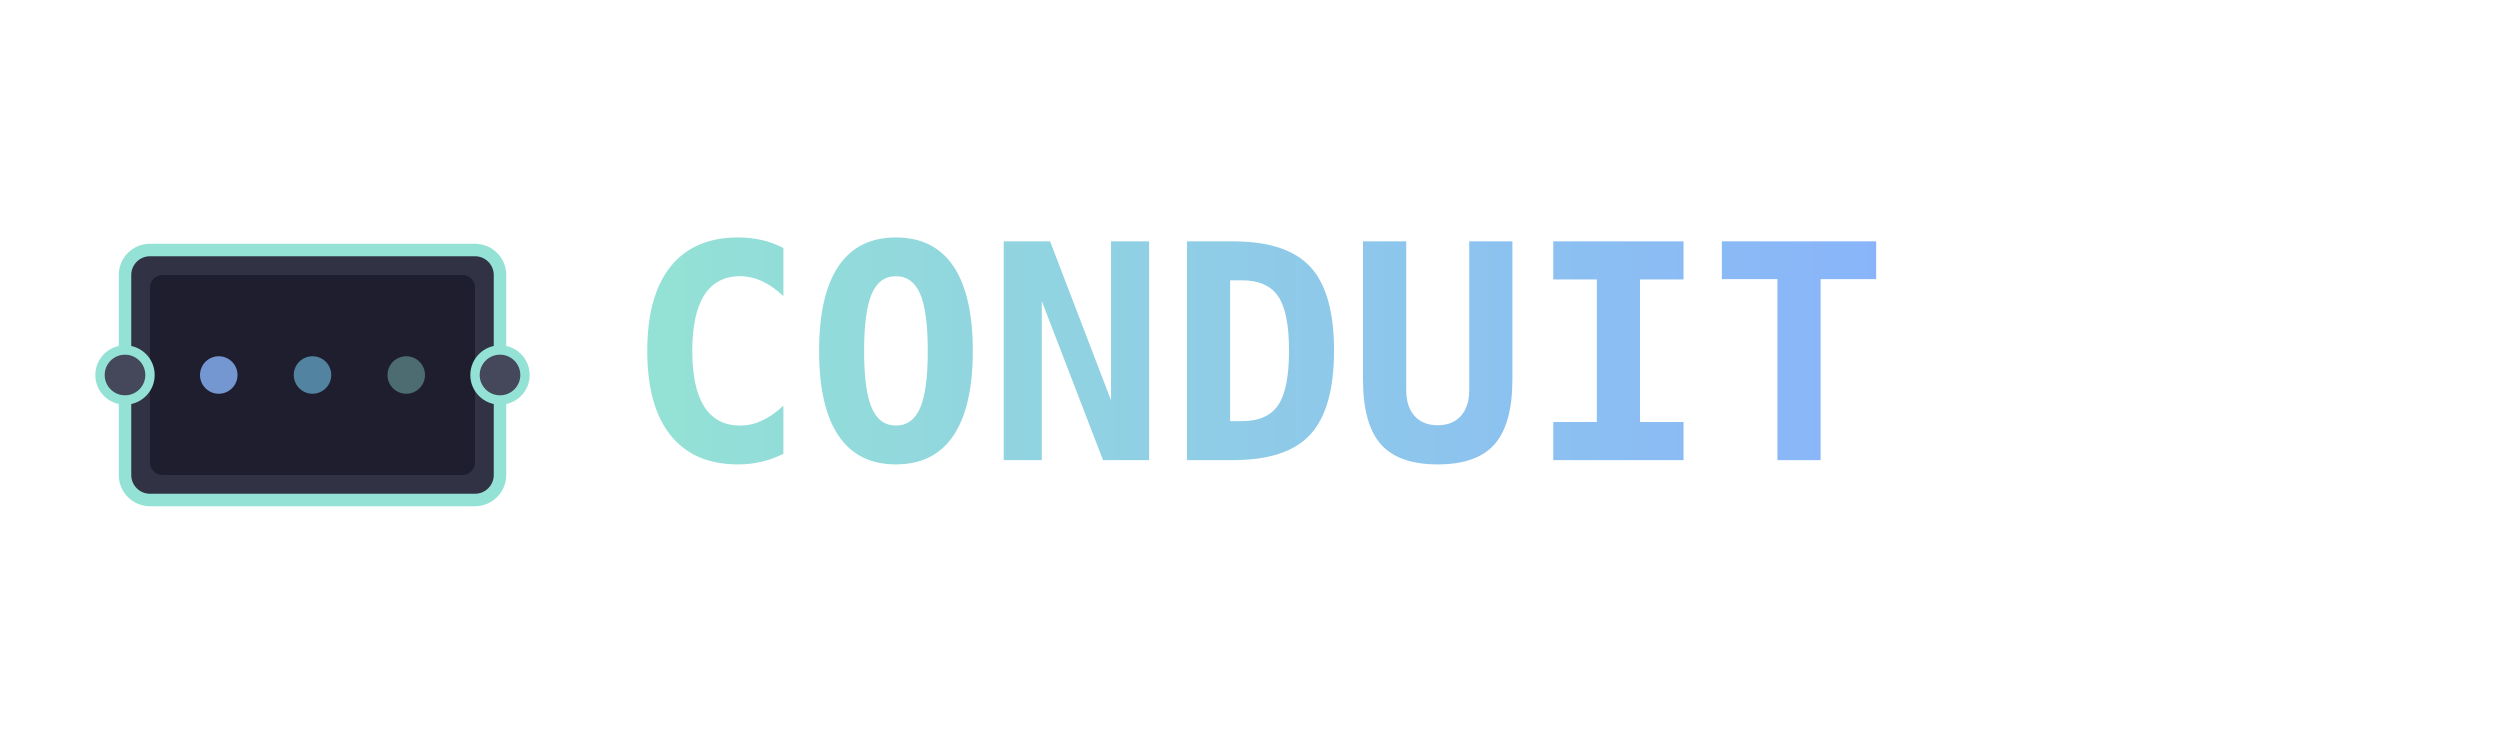
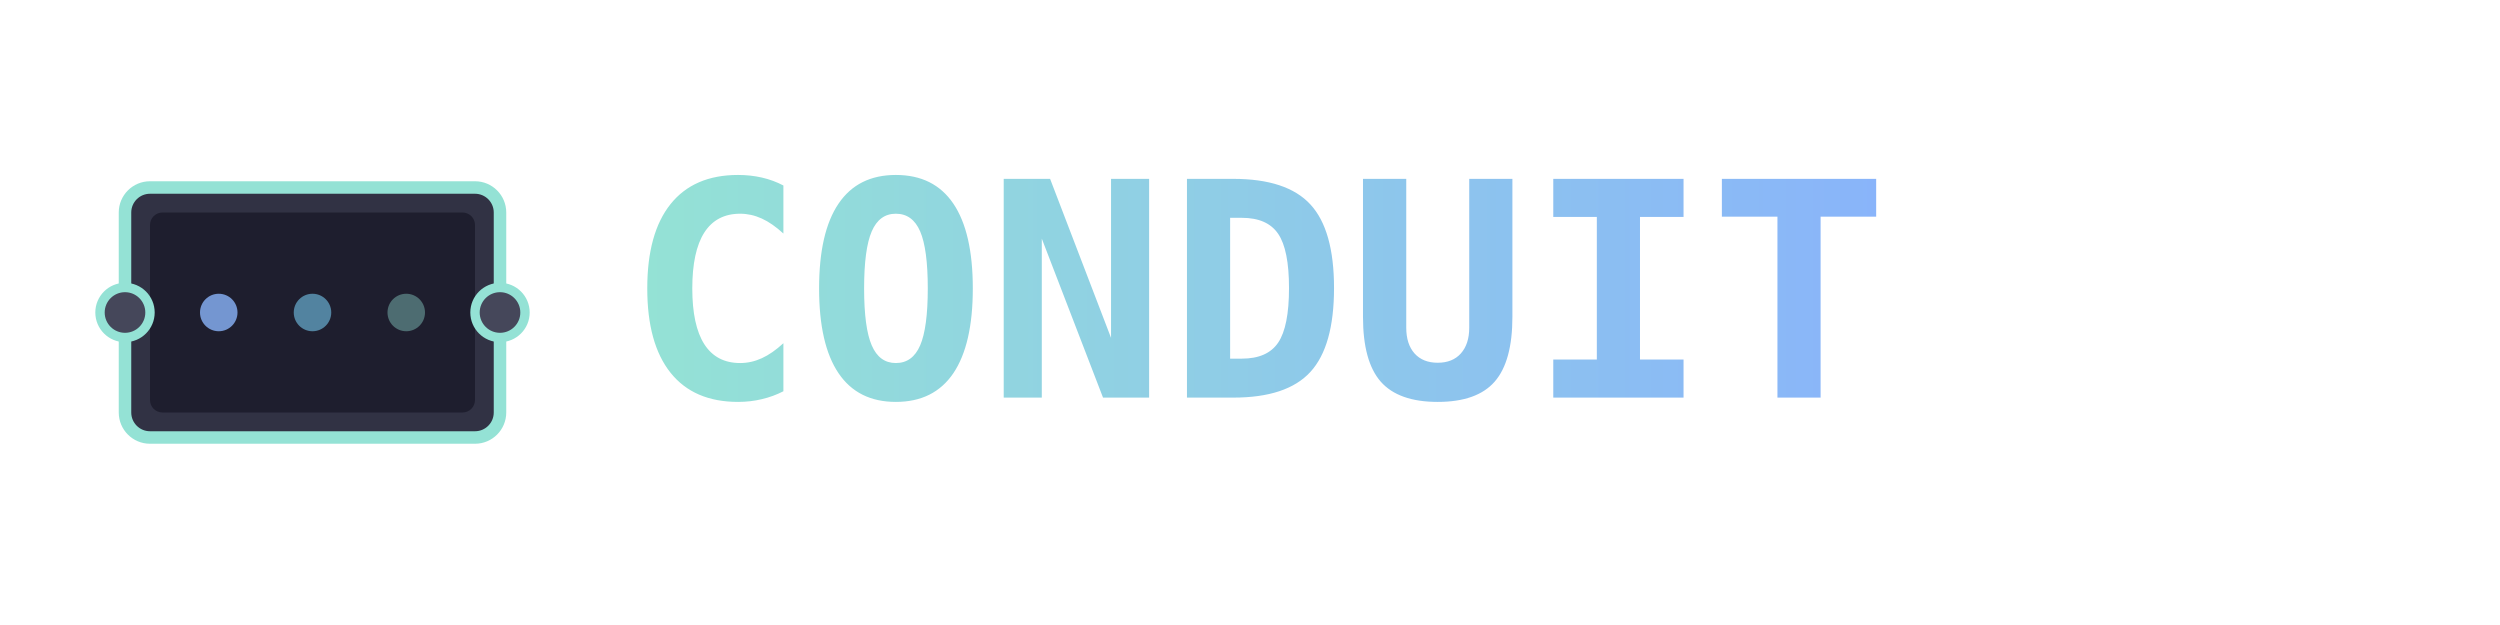
- <svg xmlns="http://www.w3.org/2000/svg" width="400" height="120" viewBox="0 0 400 120" fill="none">
+ <svg xmlns="http://www.w3.org/2000/svg" width="400" height="100" viewBox="0 20 400 80" fill="none">
  <g transform="translate(20, 40)">
    <rect x="0" y="0" width="60" height="40" rx="4" fill="#313244" stroke="#94e2d5" stroke-width="2" />
    <rect x="4" y="4" width="52" height="32" rx="2" fill="#1e1e2e" />
    <circle cx="15" cy="20" r="3" fill="#89b4fa" opacity="0.8">
      <animate attributeName="cx" from="10" to="50" dur="2s" repeatCount="indefinite" />
      <animate attributeName="opacity" from="0.8" to="0" dur="2s" repeatCount="indefinite" />
    </circle>
    <circle cx="30" cy="20" r="3" fill="#74c7ec" opacity="0.6">
      <animate attributeName="cx" from="10" to="50" dur="2s" begin="0.3s" repeatCount="indefinite" />
      <animate attributeName="opacity" from="0.6" to="0" dur="2s" begin="0.3s" repeatCount="indefinite" />
    </circle>
    <circle cx="45" cy="20" r="3" fill="#94e2d5" opacity="0.4">
      <animate attributeName="cx" from="10" to="50" dur="2s" begin="0.6s" repeatCount="indefinite" />
      <animate attributeName="opacity" from="0.4" to="0" dur="2s" begin="0.6s" repeatCount="indefinite" />
    </circle>
    <circle cx="0" cy="20" r="4" fill="#45475a" stroke="#94e2d5" stroke-width="1.5" />
    <circle cx="60" cy="20" r="4" fill="#45475a" stroke="#94e2d5" stroke-width="1.5" />
  </g>
  <text x="100" y="60" font-family="JetBrains Mono, monospace" font-size="48" font-weight="700" fill="url(#gradient)" dominant-baseline="middle">CONDUIT</text>
  <defs>
    <linearGradient id="gradient" x1="0%" y1="0%" x2="100%" y2="0%">
      <stop offset="0%" style="stop-color:#94e2d5;stop-opacity:1" />
      <stop offset="100%" style="stop-color:#89b4fa;stop-opacity:1" />
    </linearGradient>
  </defs>
</svg>
